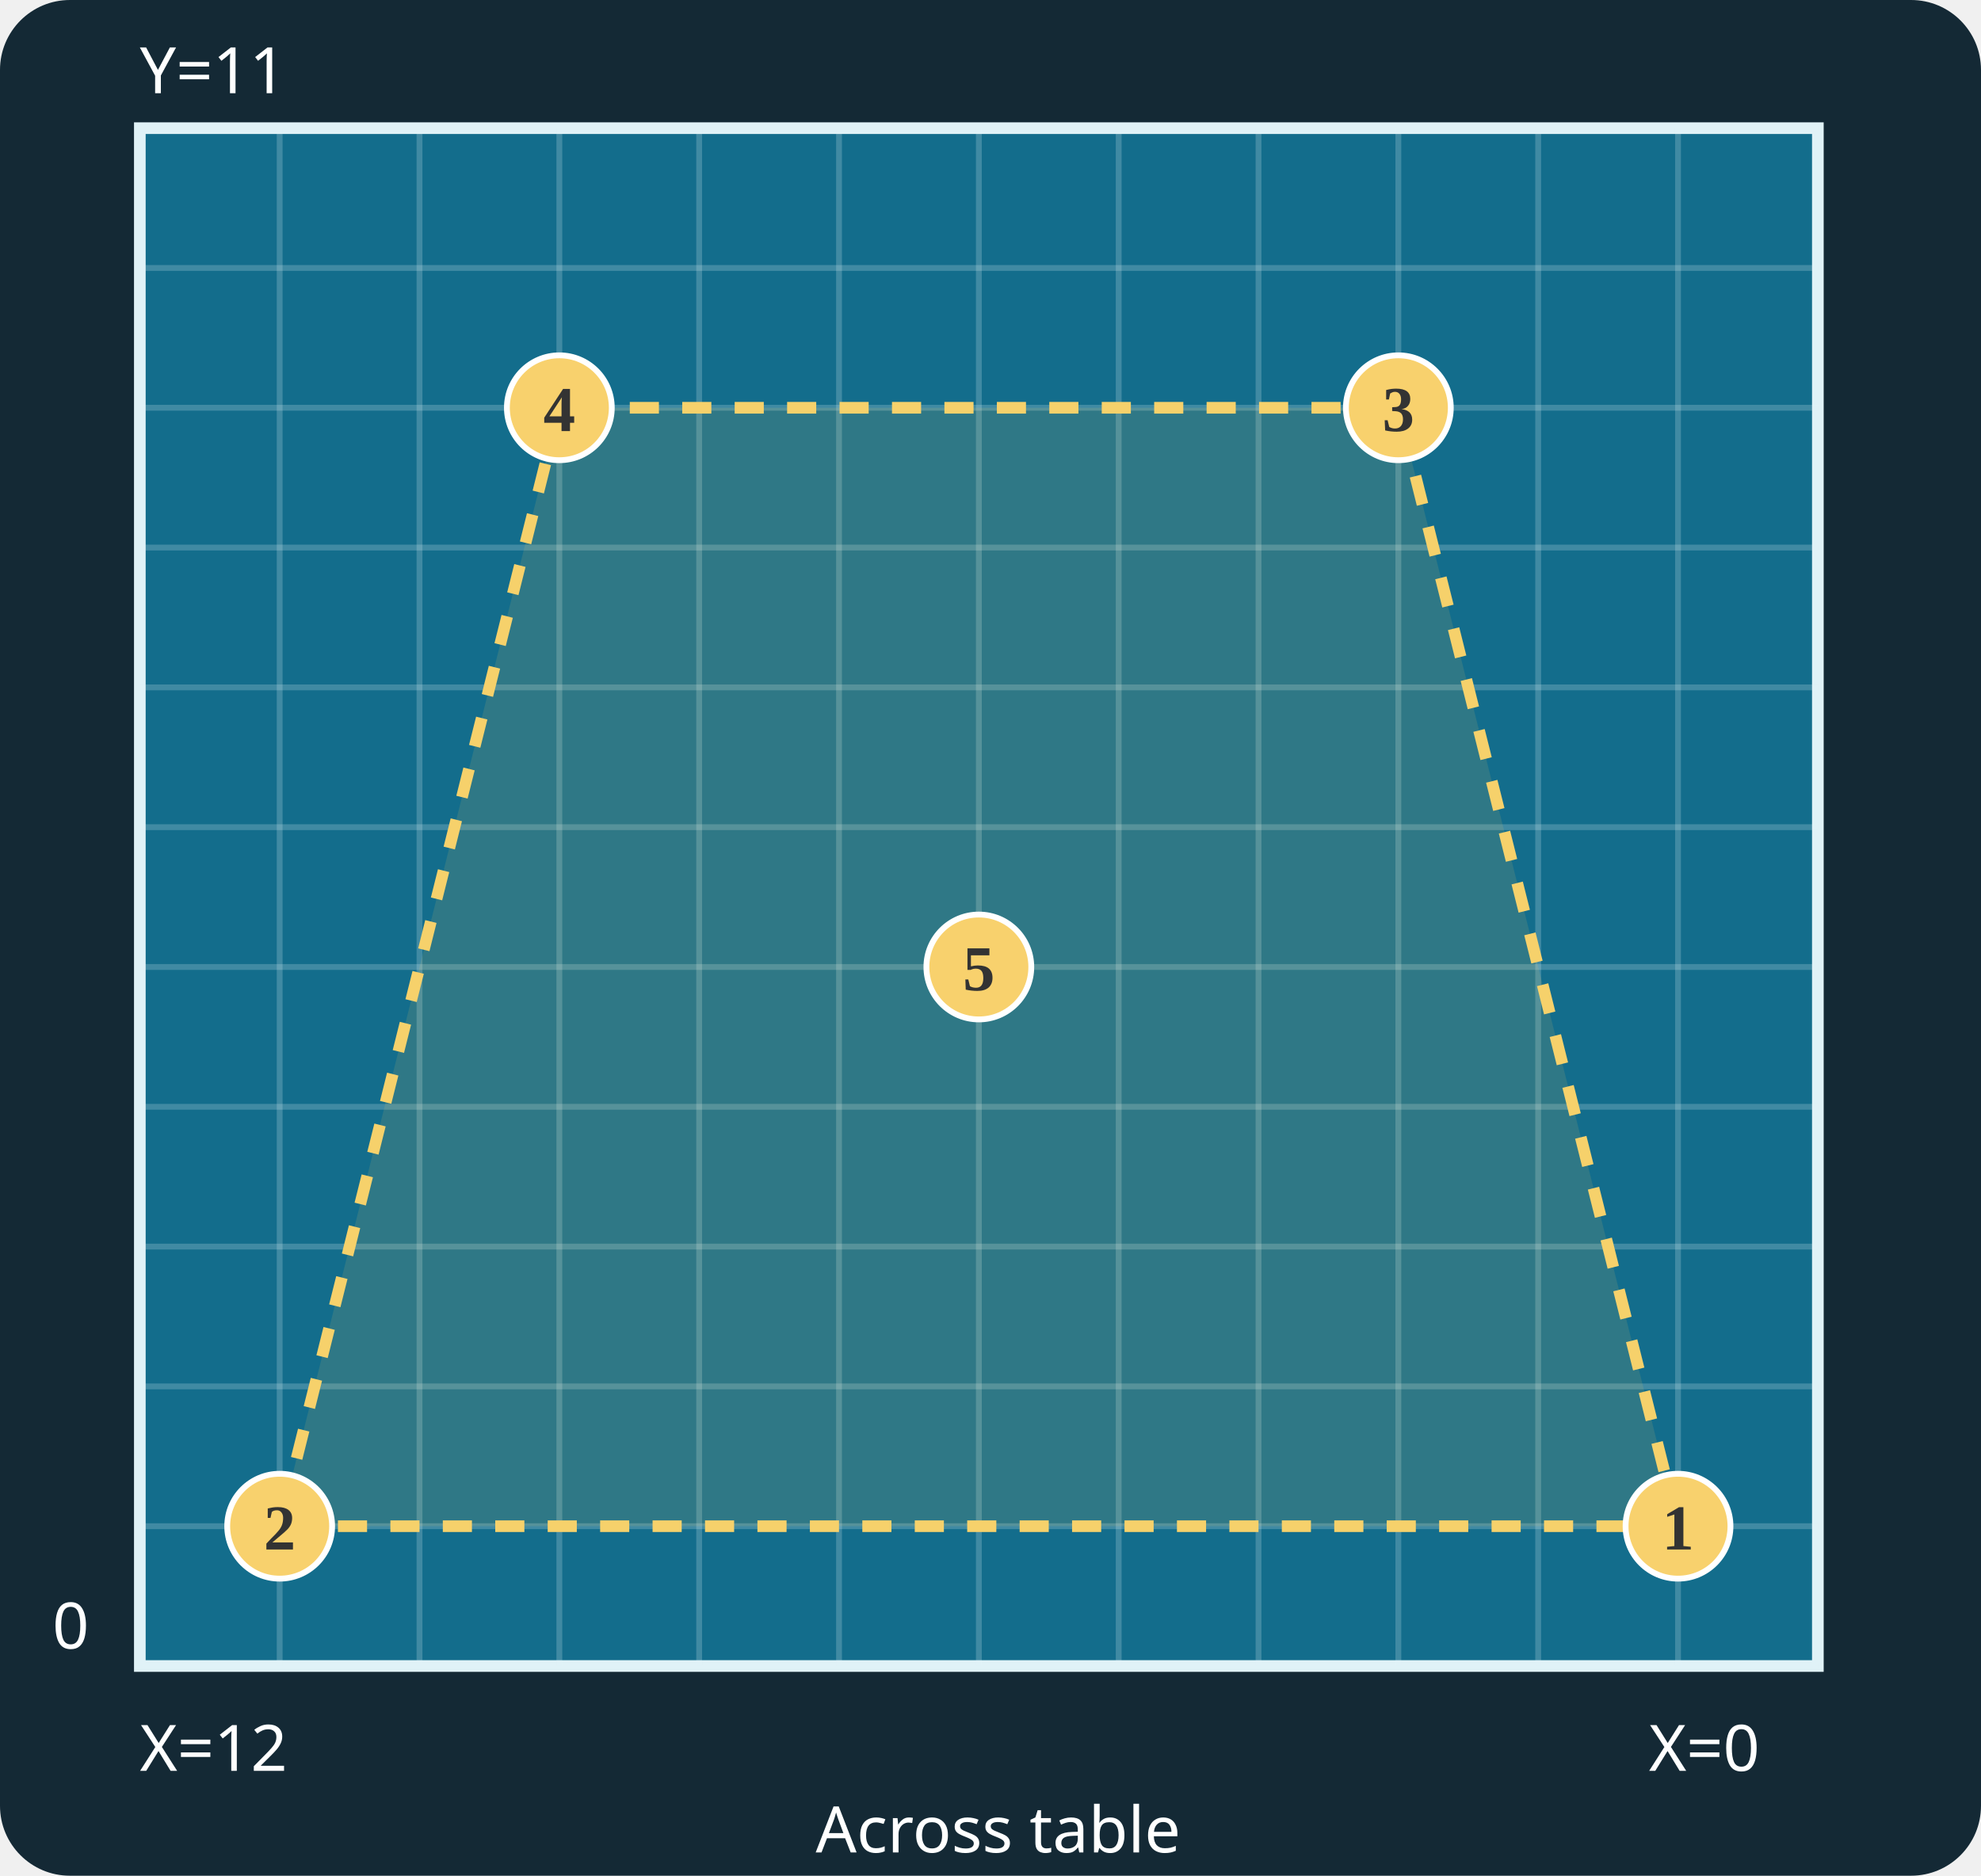
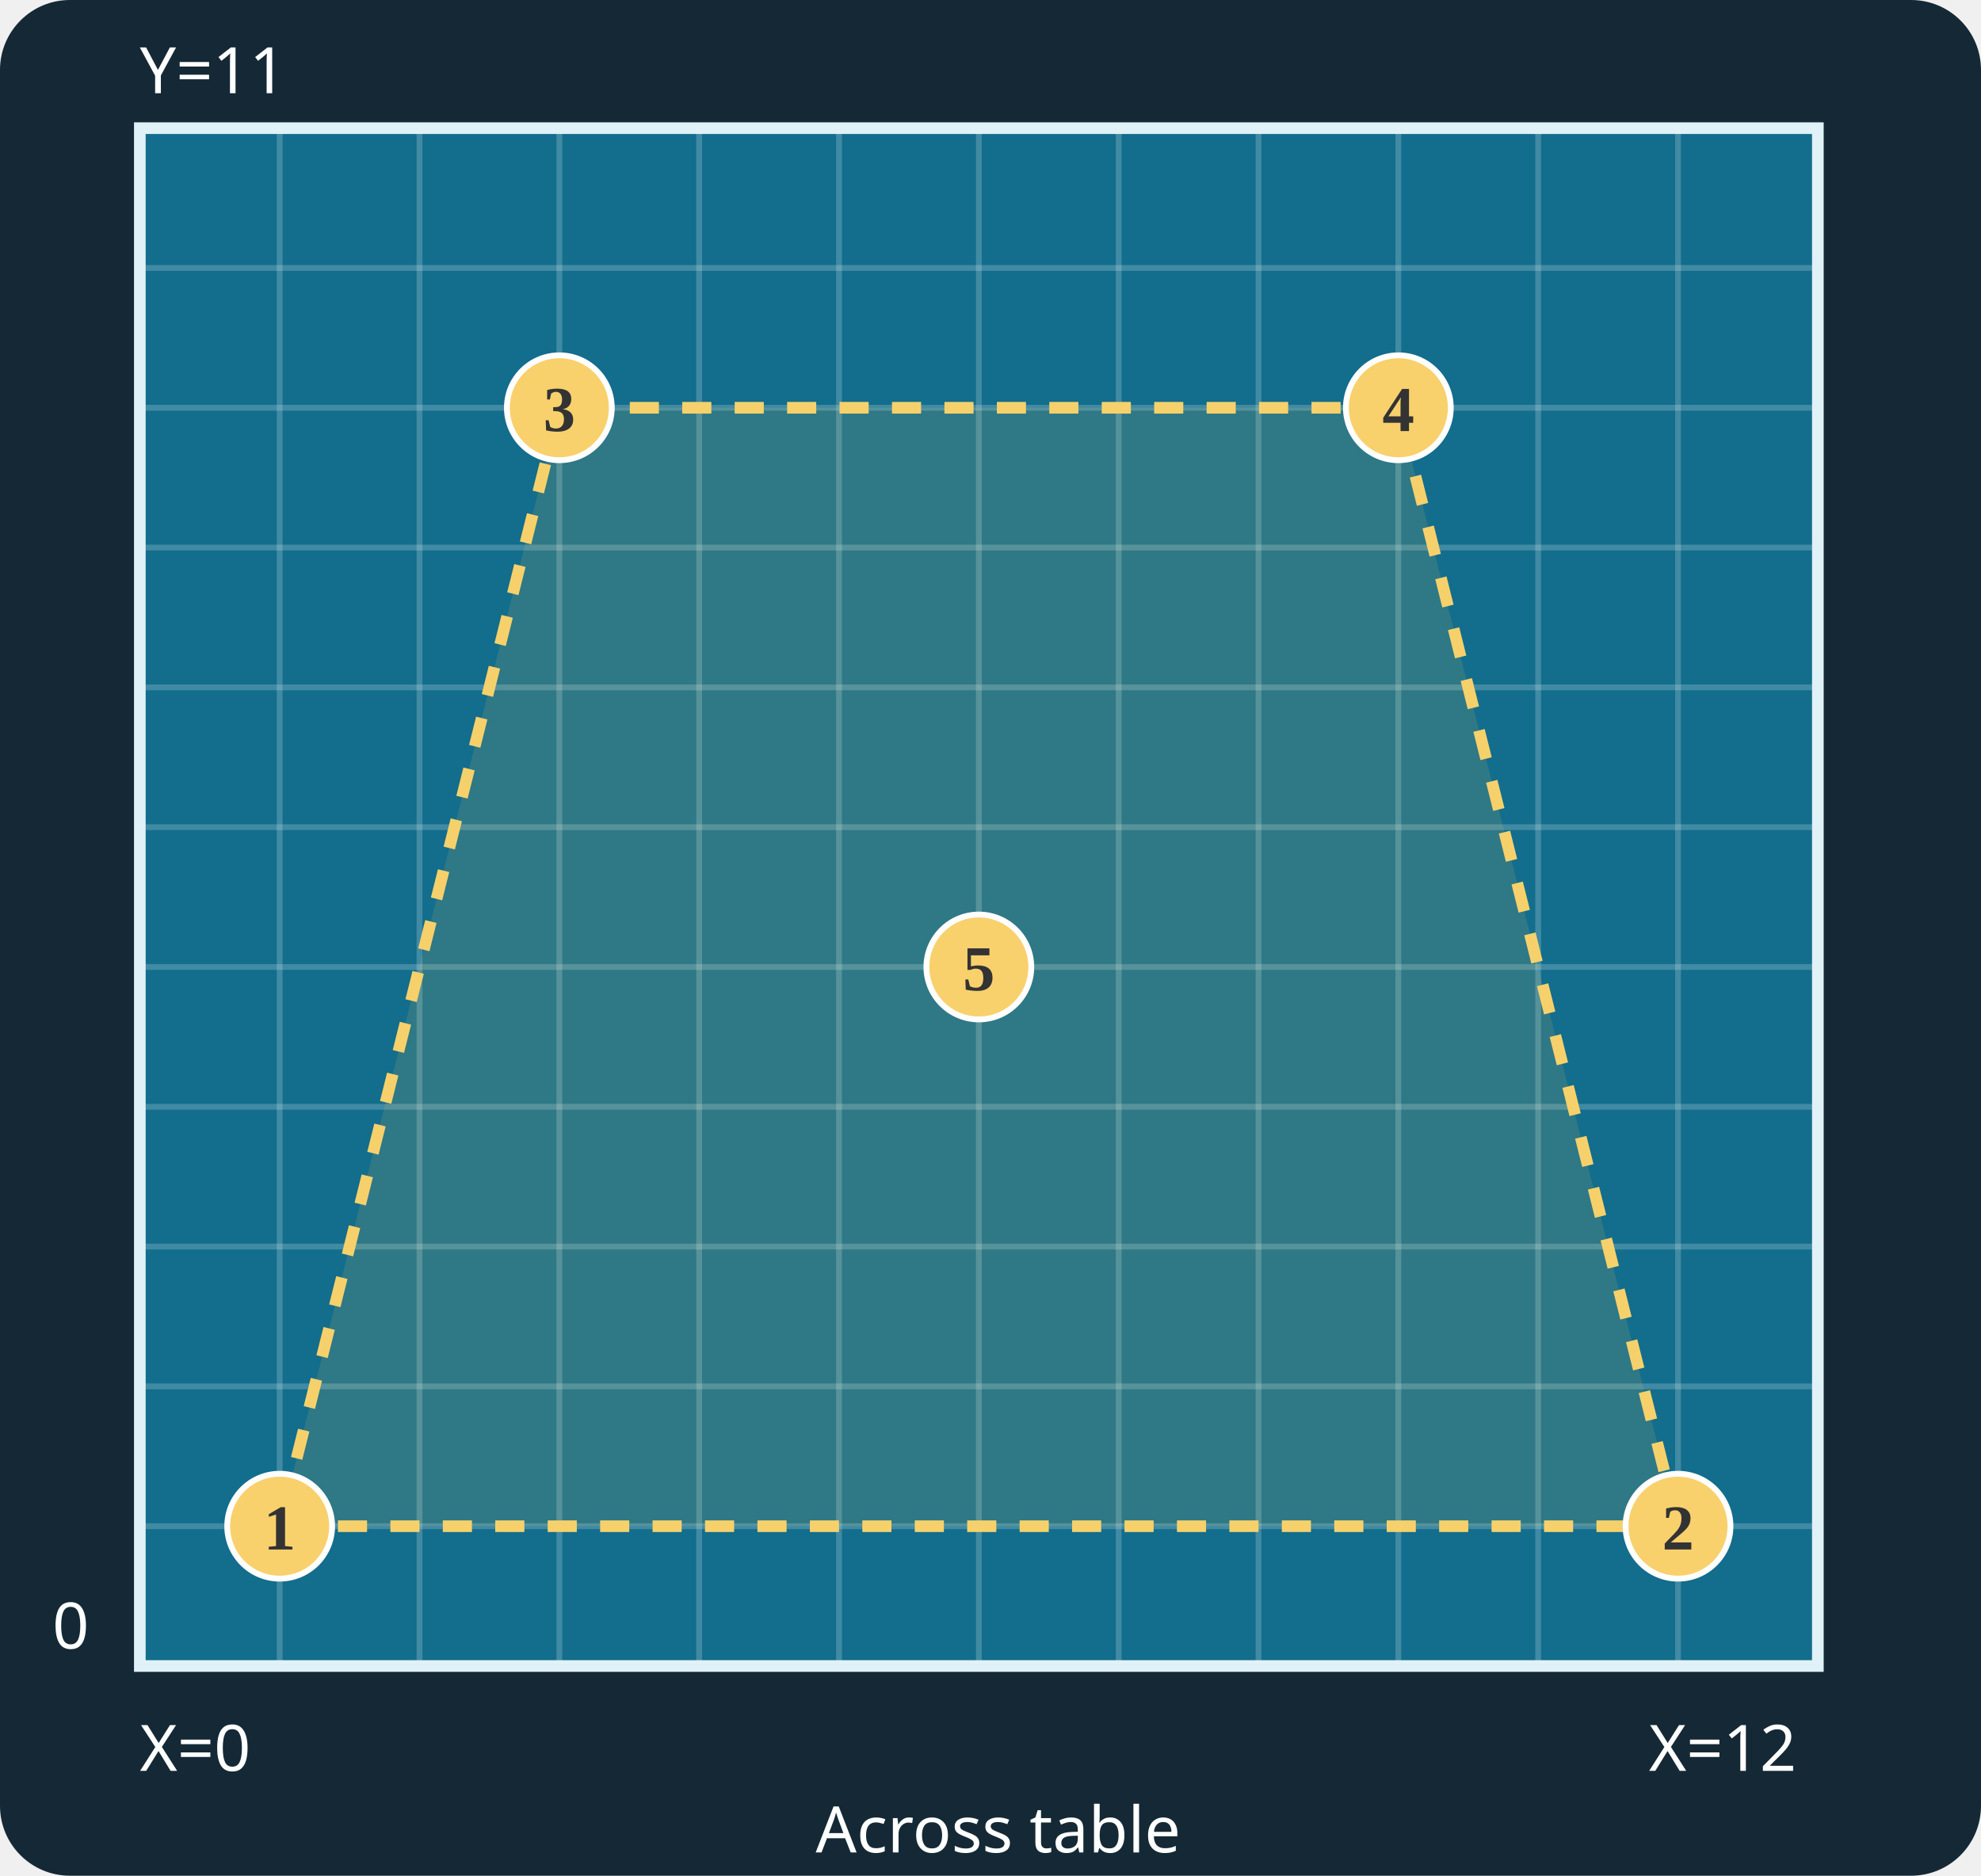
<svg xmlns="http://www.w3.org/2000/svg" viewBox="0 0 340 322">
  <rect width="340" height="322" rx="12" fill="#142935" />
  <rect x="24" y="22" width="288" height="264" fill="#136d8c" stroke="#e0f2f7" stroke-width="2" />
  <g stroke="#e0f2f7" stroke-opacity=".22">
    <line x1="24" y1="22" x2="24" y2="286" />
    <line x1="48" y1="22" x2="48" y2="286" />
    <line x1="72" y1="22" x2="72" y2="286" />
    <line x1="96" y1="22" x2="96" y2="286" />
    <line x1="120" y1="22" x2="120" y2="286" />
    <line x1="144" y1="22" x2="144" y2="286" />
    <line x1="168" y1="22" x2="168" y2="286" />
    <line x1="192" y1="22" x2="192" y2="286" />
    <line x1="216" y1="22" x2="216" y2="286" />
    <line x1="240" y1="22" x2="240" y2="286" />
    <line x1="264" y1="22" x2="264" y2="286" />
    <line x1="288" y1="22" x2="288" y2="286" />
    <line x1="312" y1="22" x2="312" y2="286" />
    <line x1="24" y1="286" x2="312" y2="286" />
    <line x1="24" y1="262" x2="312" y2="262" />
    <line x1="24" y1="238" x2="312" y2="238" />
    <line x1="24" y1="214" x2="312" y2="214" />
    <line x1="24" y1="190" x2="312" y2="190" />
    <line x1="24" y1="166" x2="312" y2="166" />
    <line x1="24" y1="142" x2="312" y2="142" />
    <line x1="24" y1="118" x2="312" y2="118" />
    <line x1="24" y1="94" x2="312" y2="94" />
    <line x1="24" y1="70" x2="312" y2="70" />
    <line x1="24" y1="46" x2="312" y2="46" />
    <line x1="24" y1="22" x2="312" y2="22" />
  </g>
  <polygon points="288,262 48,262 96,70 240,70" fill="#ffca55" fill-opacity=".12" stroke="#f6d16b" stroke-width="2" stroke-dasharray="5 4" />
+   <circle cx="48" cy="262" r="9" fill="#f8d16d" stroke="white" />
+   <text x="48" y="266" fill="#333" font-weight="bold" font-size="11" text-anchor="middle">1</text>
  <circle cx="288" cy="262" r="9" fill="#f8d16d" stroke="white" />
-   <text x="288" y="266" fill="#333" font-weight="bold" font-size="11" text-anchor="middle">1</text>
-   <circle cx="48" cy="262" r="9" fill="#f8d16d" stroke="white" />
-   <text x="48" y="266" fill="#333" font-weight="bold" font-size="11" text-anchor="middle">2</text>
+   <text x="288" y="266" fill="#333" font-weight="bold" font-size="11" text-anchor="middle">2</text>
+   <circle cx="96" cy="70" r="9" fill="#f8d16d" stroke="white" />
+   <text x="96" y="74" fill="#333" font-weight="bold" font-size="11" text-anchor="middle">3</text>
  <circle cx="240" cy="70" r="9" fill="#f8d16d" stroke="white" />
-   <text x="240" y="74" fill="#333" font-weight="bold" font-size="11" text-anchor="middle">3</text>
-   <circle cx="96" cy="70" r="9" fill="#f8d16d" stroke="white" />
-   <text x="96" y="74" fill="#333" font-weight="bold" font-size="11" text-anchor="middle">4</text>
+   <text x="240" y="74" fill="#333" font-weight="bold" font-size="11" text-anchor="middle">4</text>
  <circle cx="168" cy="166" r="9" fill="#f8d16d" stroke="white" />
  <text x="168" y="170" fill="#333" font-weight="bold" font-size="11" text-anchor="middle">5</text>
  <g font-family="system-ui" fill="white" font-size="11">
-     <text x="24" y="304">X=12</text>
-     <text x="283" y="304">X=0</text>
+     <text x="24" y="304">X=0</text>
+     <text x="283" y="304">X=12</text>
    <text x="24" y="16">Y=11</text>
    <text x="9" y="283">0</text>
    <text x="140" y="318">Across table</text>
  </g>
</svg>
